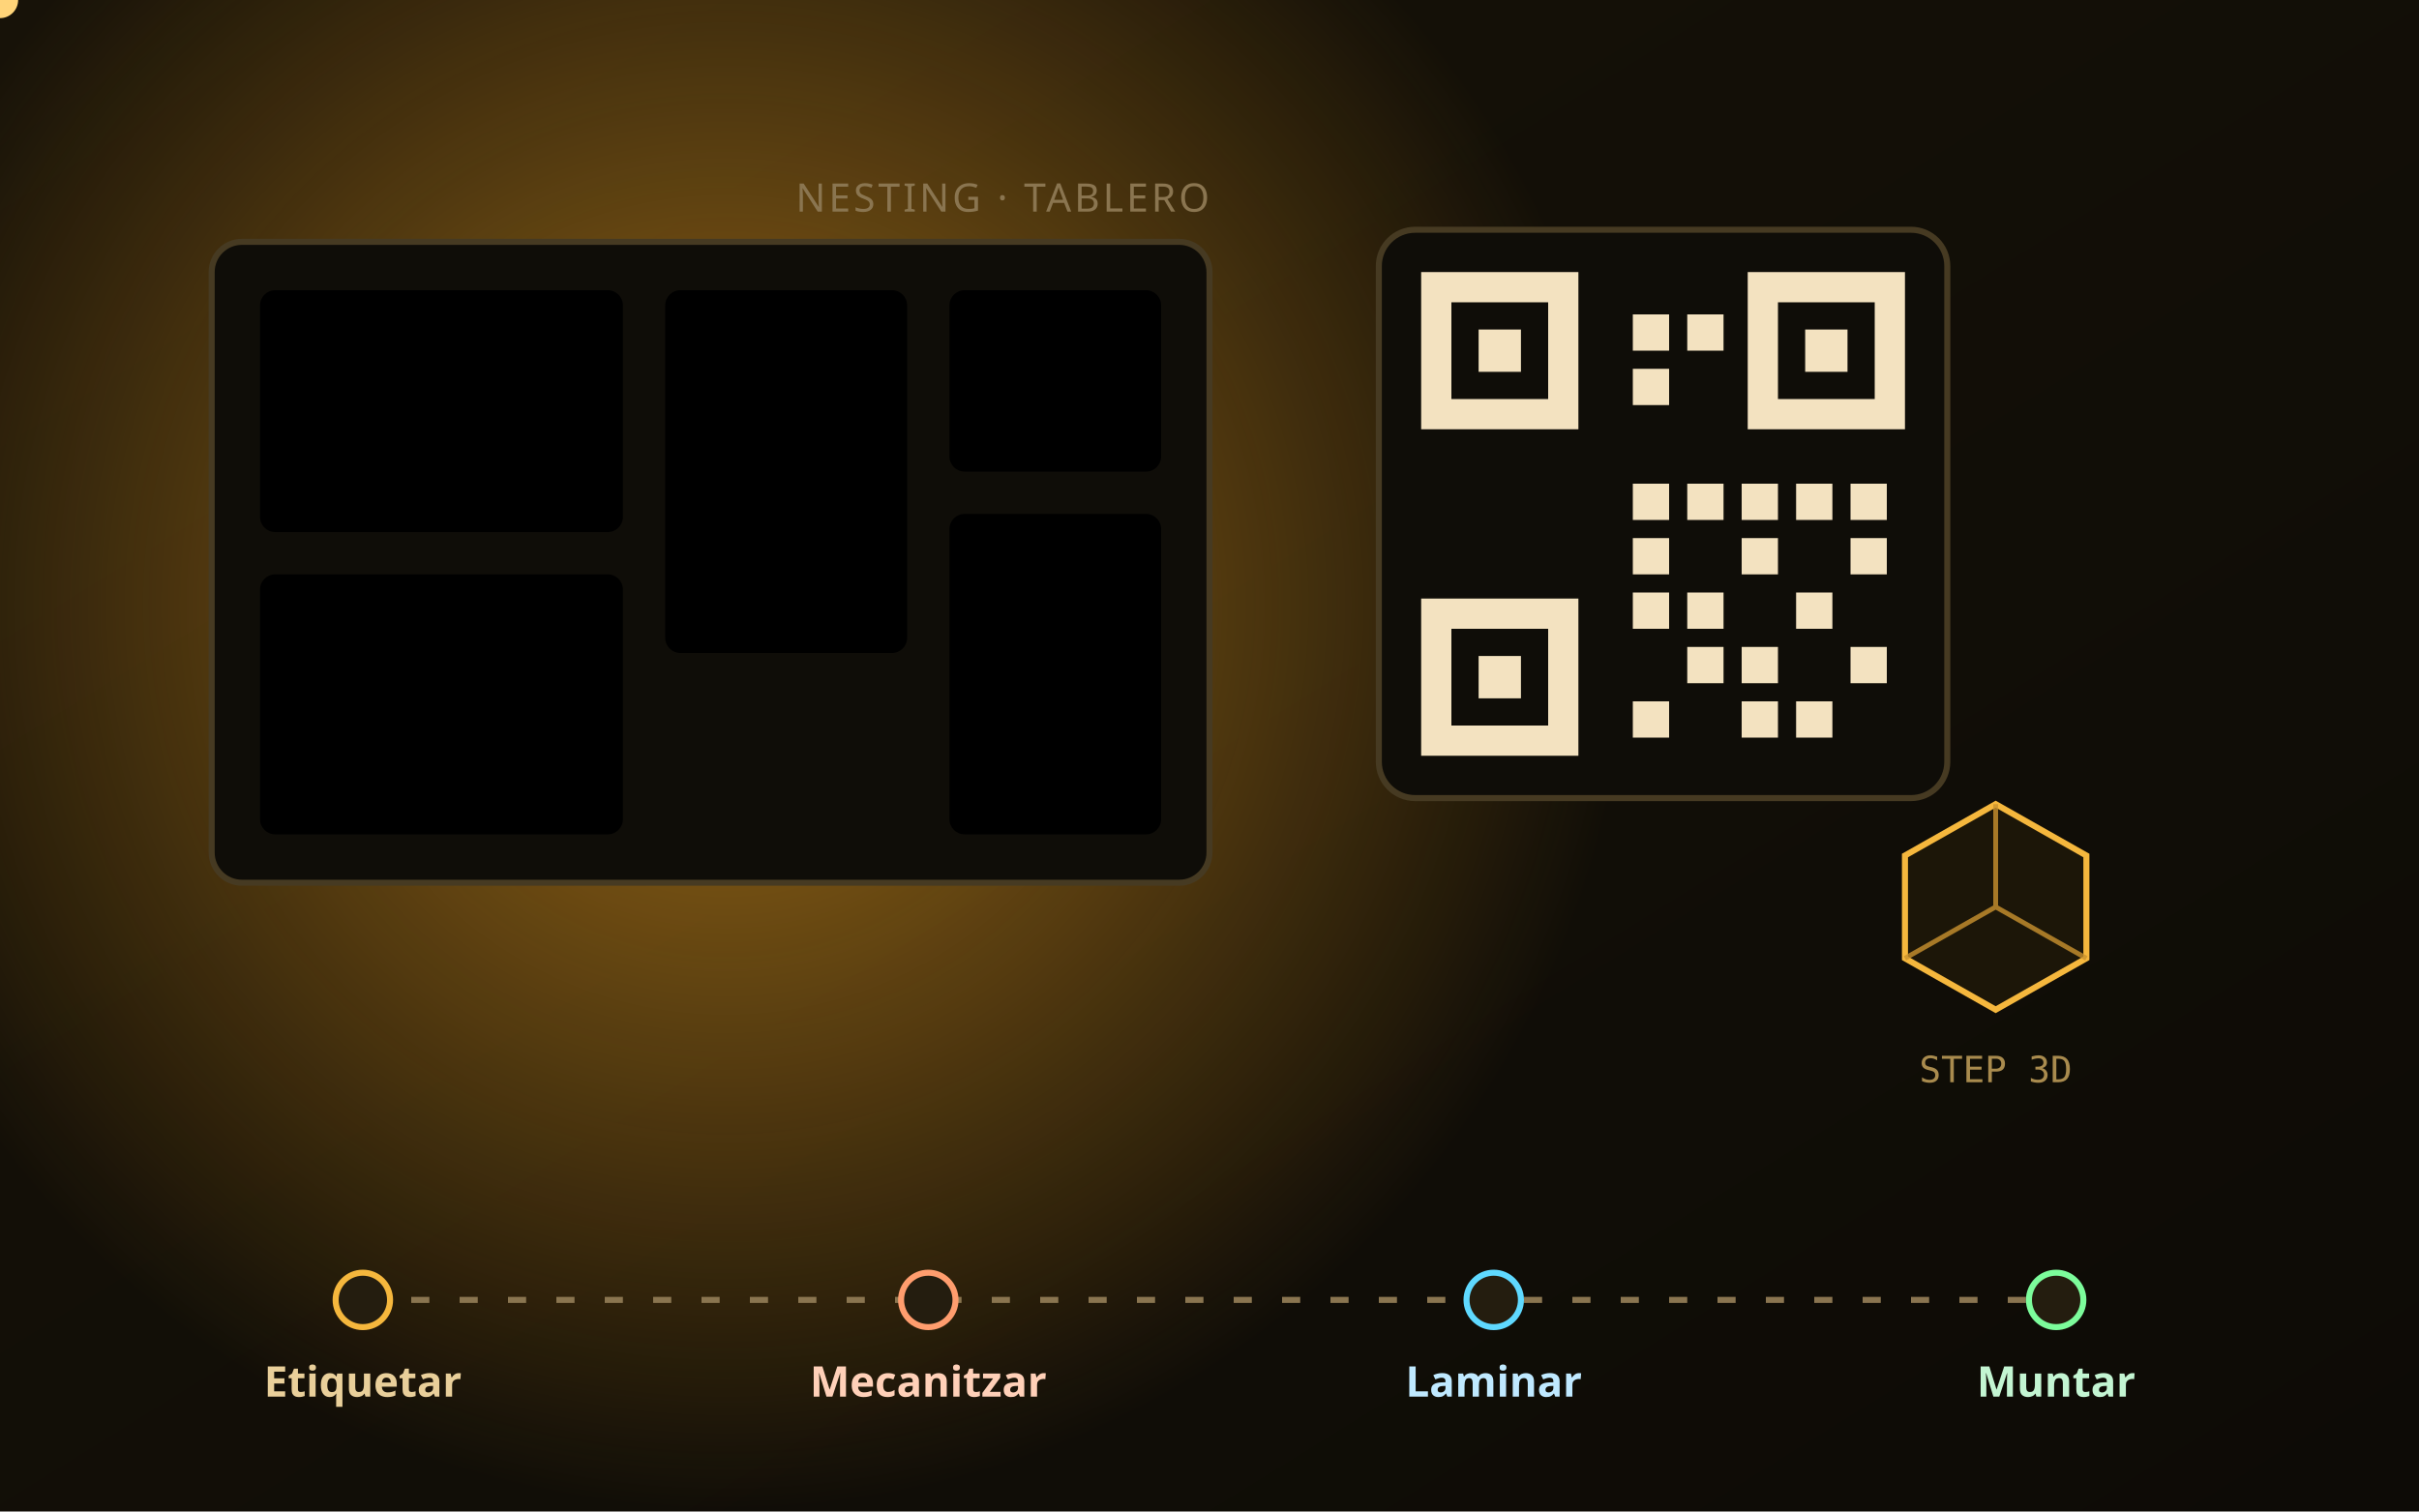
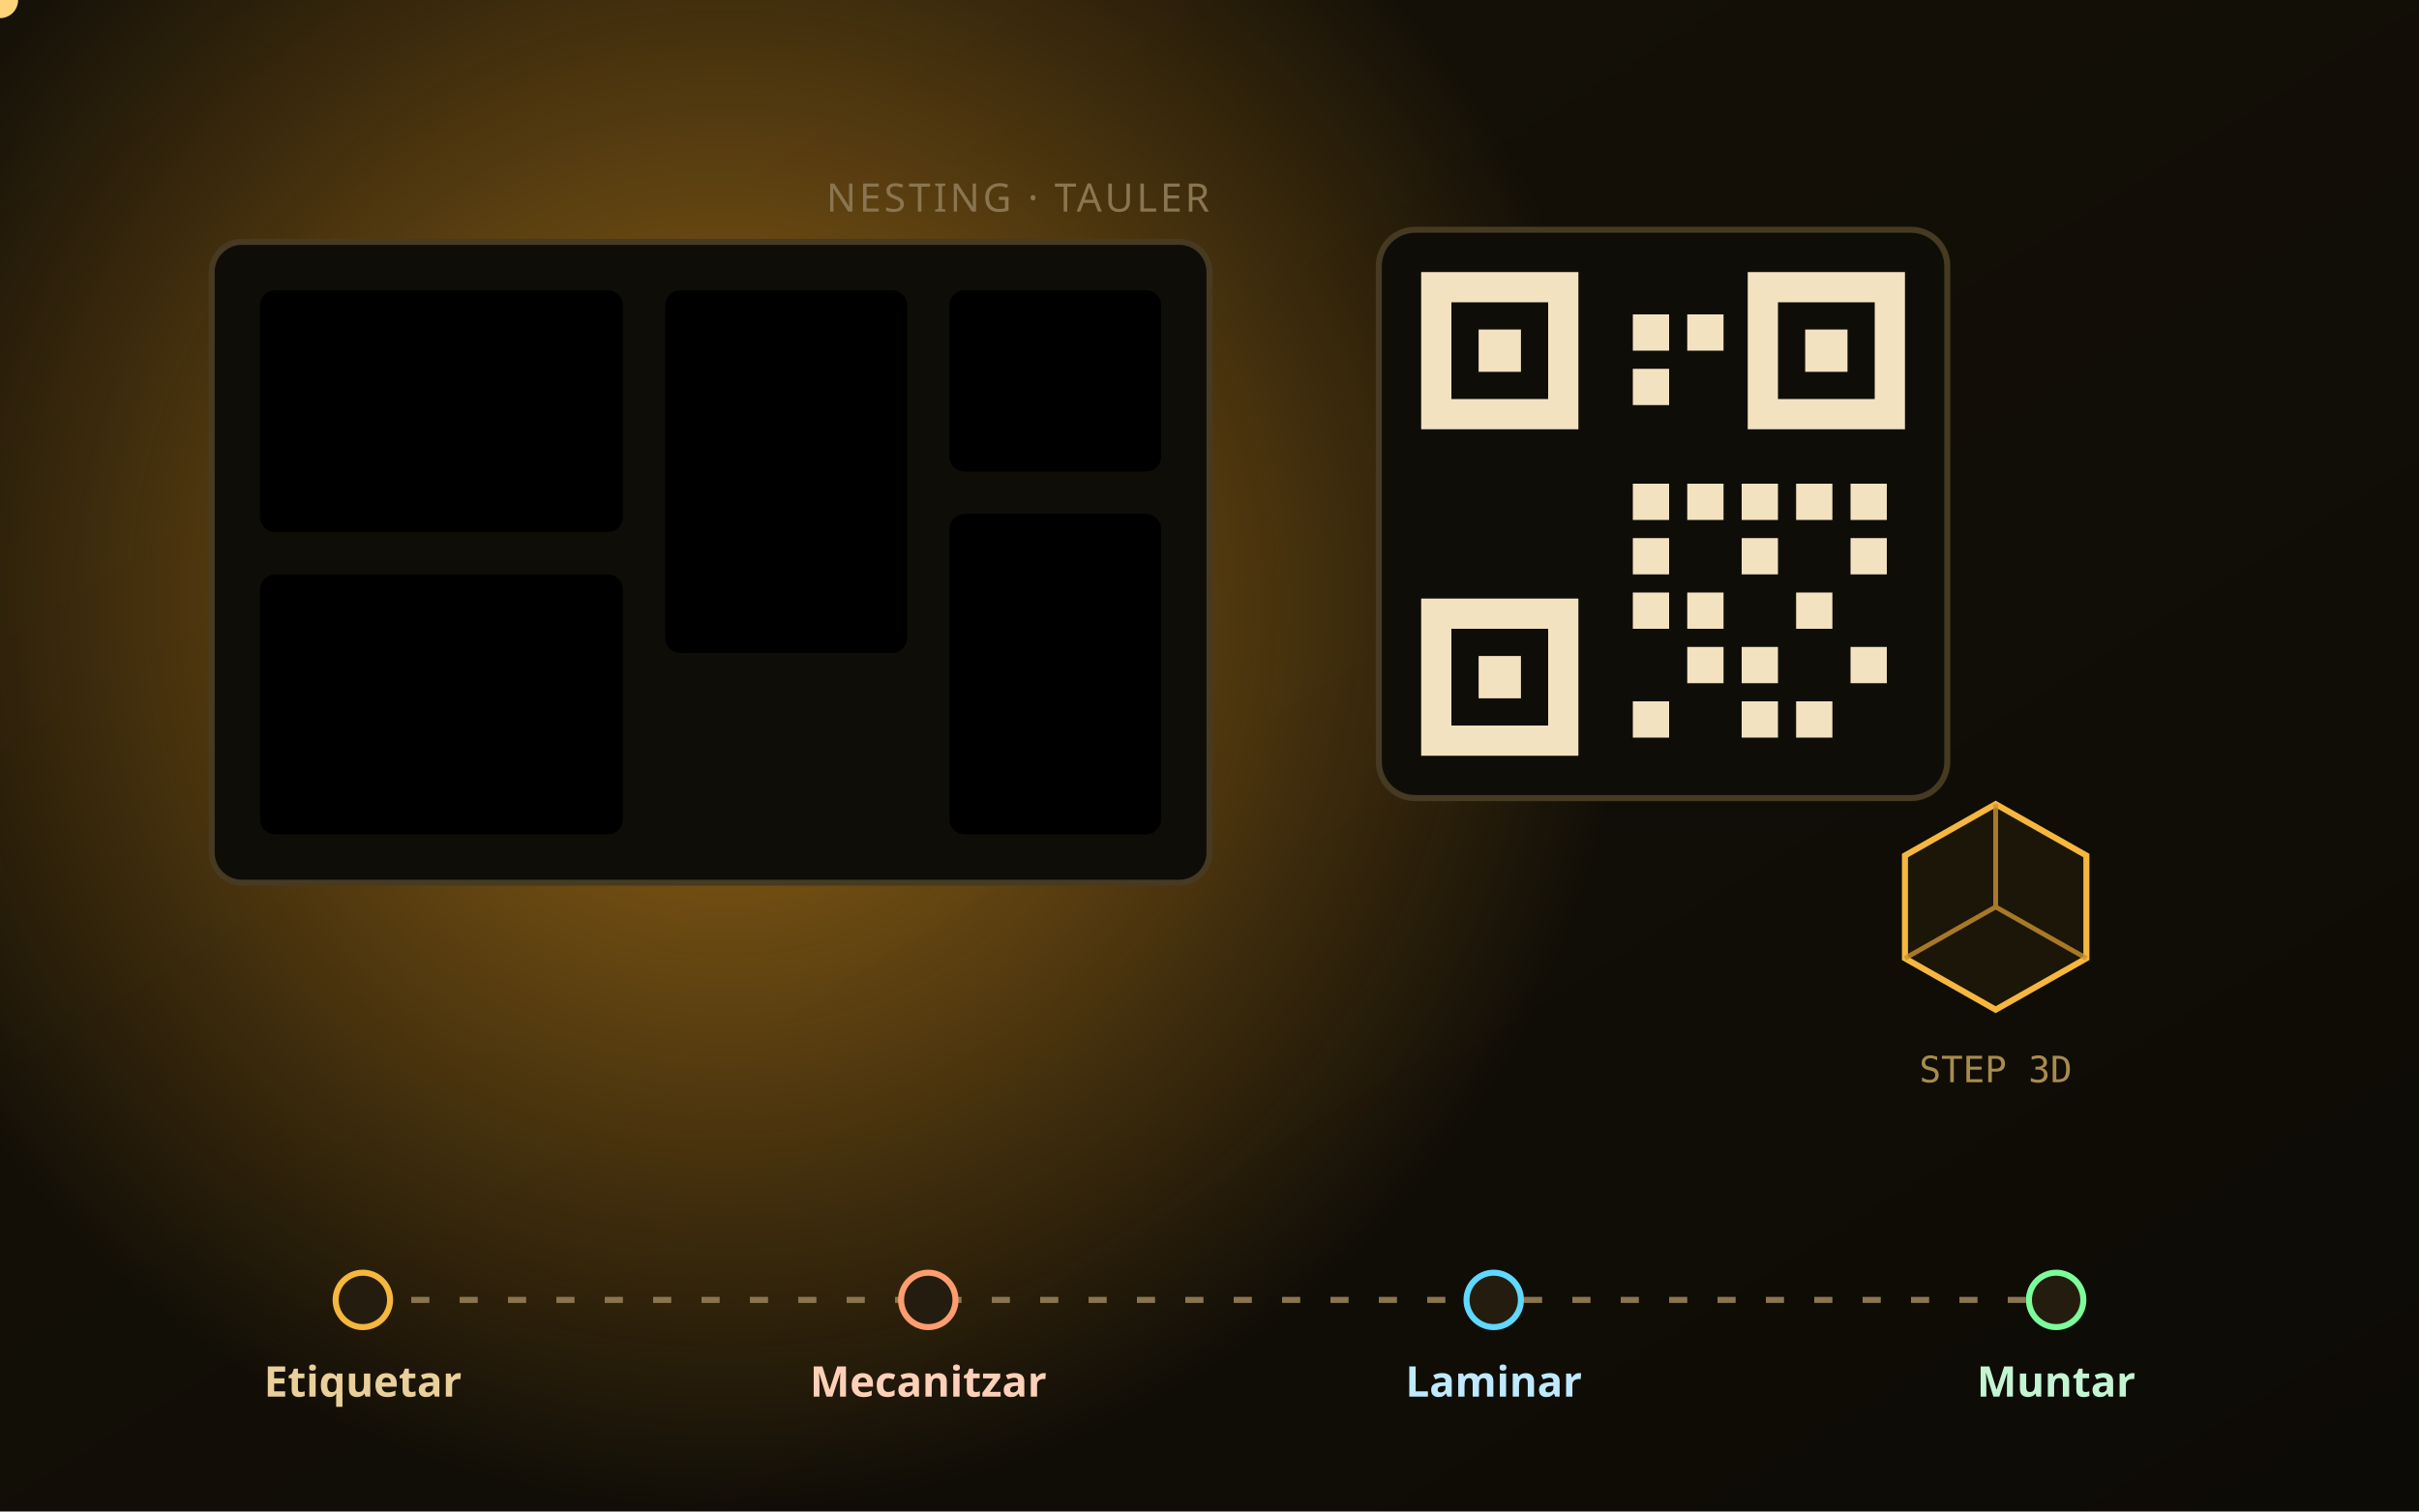
- <svg xmlns="http://www.w3.org/2000/svg" viewBox="0 0 800 500" width="800" height="500" role="img" aria-label="FABRIK: nesting, QR y trazabilidad de piezas">
+ <svg xmlns="http://www.w3.org/2000/svg" viewBox="0 0 800 500" width="800" height="500" role="img" aria-label="FABRIK: nesting, QR i traçabilitat de peces">
  <defs>
    <linearGradient id="bgF" x1="0" y1="0" x2="1" y2="1">
      <stop offset="0" style="stop-color:var(--chakra-colors-ink-bg, #171208)" />
      <stop offset="1" style="stop-color:var(--chakra-colors-ink-bg, #0d0b06)" />
    </linearGradient>
    <radialGradient id="glowF" cx="0.5" cy="0.5" r="0.5">
      <stop offset="0" style="stop-color:var(--chakra-colors-accent-dot, #f5a623)" stop-opacity="0.6" />
      <stop offset="1" style="stop-color:var(--chakra-colors-accent-dot, #f5a623)" stop-opacity="0" />
    </radialGradient>
    <style>
      @keyframes breatheF { 0%,100%{opacity:.10} 50%{opacity:.22} }
      @keyframes scan { 0%{transform:translateY(0);opacity:0} 10%{opacity:1} 90%{opacity:1} 100%{transform:translateY(212px);opacity:0} }
      @keyframes hl { 0%,100%{stroke:var(--chakra-colors-ink-border-subtle, #3b3320);fill:var(--chakra-colors-ink-subtle, #241d0f)} 50%{stroke:var(--chakra-colors-accent-solid, #f5b73d);fill:var(--chakra-colors-ink-subtle, #3a2c12)} }
      @keyframes qrpulse { 0%,100%{opacity:.35} 50%{opacity:1} }
      @keyframes progress { 0%{offset-distance:0%} 100%{offset-distance:100%} }
      @keyframes floatCube { 0%,100%{transform:translateY(0)} 50%{transform:translateY(-6px)} }
      @keyframes spin { 0%{transform:rotate(-8deg)} 50%{transform:rotate(8deg)} 100%{transform:rotate(-8deg)} }
      @keyframes dashflowF { to { stroke-dashoffset:-40 } }
      .glowF{animation:breatheF 9s ease-in-out infinite}
      .scan{animation:scan 4.5s ease-in-out infinite}
      .p1{animation:hl 5s ease-in-out infinite}
      .p2{animation:hl 5s ease-in-out infinite 1s}
      .p3{animation:hl 5s ease-in-out infinite 2s}
      .p4{animation:hl 5s ease-in-out infinite 3s}
      .p5{animation:hl 5s ease-in-out infinite 4s}
      .qr{animation:qrpulse 3s ease-in-out infinite}
      .runner{offset-path:path('M120,430 H307 H494 H680');animation:progress 5s ease-in-out infinite}
      .cube{transform-box:fill-box;transform-origin:center;animation:floatCube 6s ease-in-out infinite}
      .cubeInner{transform-box:fill-box;transform-origin:center;animation:spin 8s ease-in-out infinite}
      .flowF{stroke-dasharray:6 10;animation:dashflowF 1.8s linear infinite}
      @media (prefers-reduced-motion: reduce){*{animation:none!important}}
    </style>
  </defs>
  <rect width="800" height="500" fill="url(#bgF)" />
  <circle class="glowF" cx="240" cy="200" r="300" fill="url(#glowF)" />
  <g transform="translate(70,80)">
    <rect width="330" height="212" rx="10" fill="var(--chakra-colors-ink-bg, #0f0d08)" stroke="var(--chakra-colors-ink-border, #463a22)" stroke-width="2" />
-     <text x="330" y="-10" text-anchor="end" fill="var(--chakra-colors-ink-fg-muted, #8a7550)" font-family="system-ui,sans-serif" font-size="13" letter-spacing="1">NESTING · TABLERO</text>
+     <text x="330" y="-10" text-anchor="end" fill="var(--chakra-colors-ink-fg-muted, #8a7550)" font-family="system-ui,sans-serif" font-size="13" letter-spacing="1">NESTING · TAULER</text>
    <rect class="p1" x="16" y="16" width="120" height="80" rx="5" stroke-width="2" />
    <rect class="p2" x="150" y="16" width="80" height="120" rx="5" stroke-width="2" />
    <rect class="p3" x="244" y="16" width="70" height="60" rx="5" stroke-width="2" />
    <rect class="p4" x="16" y="110" width="120" height="86" rx="5" stroke-width="2" />
    <rect class="p5" x="244" y="90" width="70" height="106" rx="5" stroke-width="2" />
    <g clip-path="inset(0 round 10)">
      <rect class="scan" x="4" y="4" width="322" height="3" fill="var(--chakra-colors-accent-emphasized, #ffd479)" opacity="0" />
    </g>
  </g>
  <g class="qr" transform="translate(470,90)">
    <rect x="-14" y="-14" width="188" height="188" rx="12" fill="var(--chakra-colors-ink-bg, #0f0d08)" stroke="var(--chakra-colors-ink-border, #463a22)" stroke-width="2" />
    <g fill="var(--chakra-colors-ink-fg, #f3e2c0)">
      <rect x="0" y="0" width="52" height="52" />
      <rect x="10" y="10" width="32" height="32" fill="var(--chakra-colors-ink-bg, #0f0d08)" />
      <rect x="19" y="19" width="14" height="14" fill="var(--chakra-colors-ink-fg, #f3e2c0)" />
      <rect x="108" y="0" width="52" height="52" />
      <rect x="118" y="10" width="32" height="32" fill="var(--chakra-colors-ink-bg, #0f0d08)" />
      <rect x="127" y="19" width="14" height="14" fill="var(--chakra-colors-ink-fg, #f3e2c0)" />
      <rect x="0" y="108" width="52" height="52" />
      <rect x="10" y="118" width="32" height="32" fill="var(--chakra-colors-ink-bg, #0f0d08)" />
      <rect x="19" y="127" width="14" height="14" fill="var(--chakra-colors-ink-fg, #f3e2c0)" />
      <rect x="70" y="14" width="12" height="12" />
      <rect x="88" y="14" width="12" height="12" />
      <rect x="70" y="32" width="12" height="12" />
      <rect x="70" y="70" width="12" height="12" />
      <rect x="88" y="70" width="12" height="12" />
      <rect x="106" y="70" width="12" height="12" />
      <rect x="124" y="70" width="12" height="12" />
      <rect x="142" y="70" width="12" height="12" />
      <rect x="70" y="88" width="12" height="12" />
      <rect x="106" y="88" width="12" height="12" />
      <rect x="142" y="88" width="12" height="12" />
      <rect x="70" y="106" width="12" height="12" />
      <rect x="88" y="106" width="12" height="12" />
      <rect x="124" y="106" width="12" height="12" />
      <rect x="88" y="124" width="12" height="12" />
      <rect x="106" y="124" width="12" height="12" />
      <rect x="142" y="124" width="12" height="12" />
      <rect x="70" y="142" width="12" height="12" />
      <rect x="106" y="142" width="12" height="12" />
      <rect x="124" y="142" width="12" height="12" />
    </g>
  </g>
  <g transform="translate(660,300)">
    <g class="cube">
      <g class="cubeInner">
        <polygon points="0,-34 30,-17 30,17 0,34 -30,17 -30,-17" fill="var(--chakra-colors-ink-bg, #1c1608)" stroke="var(--chakra-colors-accent-solid, #f5b73d)" stroke-width="2" />
        <path d="M0,-34 L0,0 L30,17 M0,0 L-30,17" fill="none" stroke="var(--chakra-colors-accent-dot, #c9922e)" stroke-width="1.6" opacity="0.8" />
      </g>
      <text x="0" y="58" text-anchor="middle" fill="var(--chakra-colors-ink-fg-muted, #a98b4e)" font-family="ui-monospace,monospace" font-size="12">STEP 3D</text>
    </g>
  </g>
  <path class="flowF" d="M120,430 H680" fill="none" stroke="var(--chakra-colors-ink-fg-muted, #8a7550)" stroke-width="2" />
  <g font-family="system-ui,sans-serif" font-size="14" font-weight="700" text-anchor="middle">
    <circle cx="120" cy="430" r="9" fill="var(--chakra-colors-ink-subtle, #241d0f)" stroke="var(--chakra-colors-accent-solid, #f5b73d)" stroke-width="2" />
    <text x="120" y="462" fill="var(--chakra-colors-accent-emphasized, #e9cf9a)">Etiquetar</text>
    <circle cx="307" cy="430" r="9" fill="var(--chakra-colors-ink-subtle, #241d0f)" stroke="#ff9d6e" stroke-width="2" />
    <text x="307" y="462" fill="#ffd0b8">Mecanitzar</text>
    <circle cx="494" cy="430" r="9" fill="var(--chakra-colors-ink-subtle, #241d0f)" stroke="#5fd9ff" stroke-width="2" />
    <text x="494" y="462" fill="#bfe9ff">Laminar</text>
    <circle cx="680" cy="430" r="9" fill="var(--chakra-colors-ink-subtle, #241d0f)" stroke="#7CFC9B" stroke-width="2" />
    <text x="680" y="462" fill="#c3f5d2">Muntar</text>
  </g>
  <circle class="runner" r="6" fill="var(--chakra-colors-accent-emphasized, #ffd479)" />
</svg>
